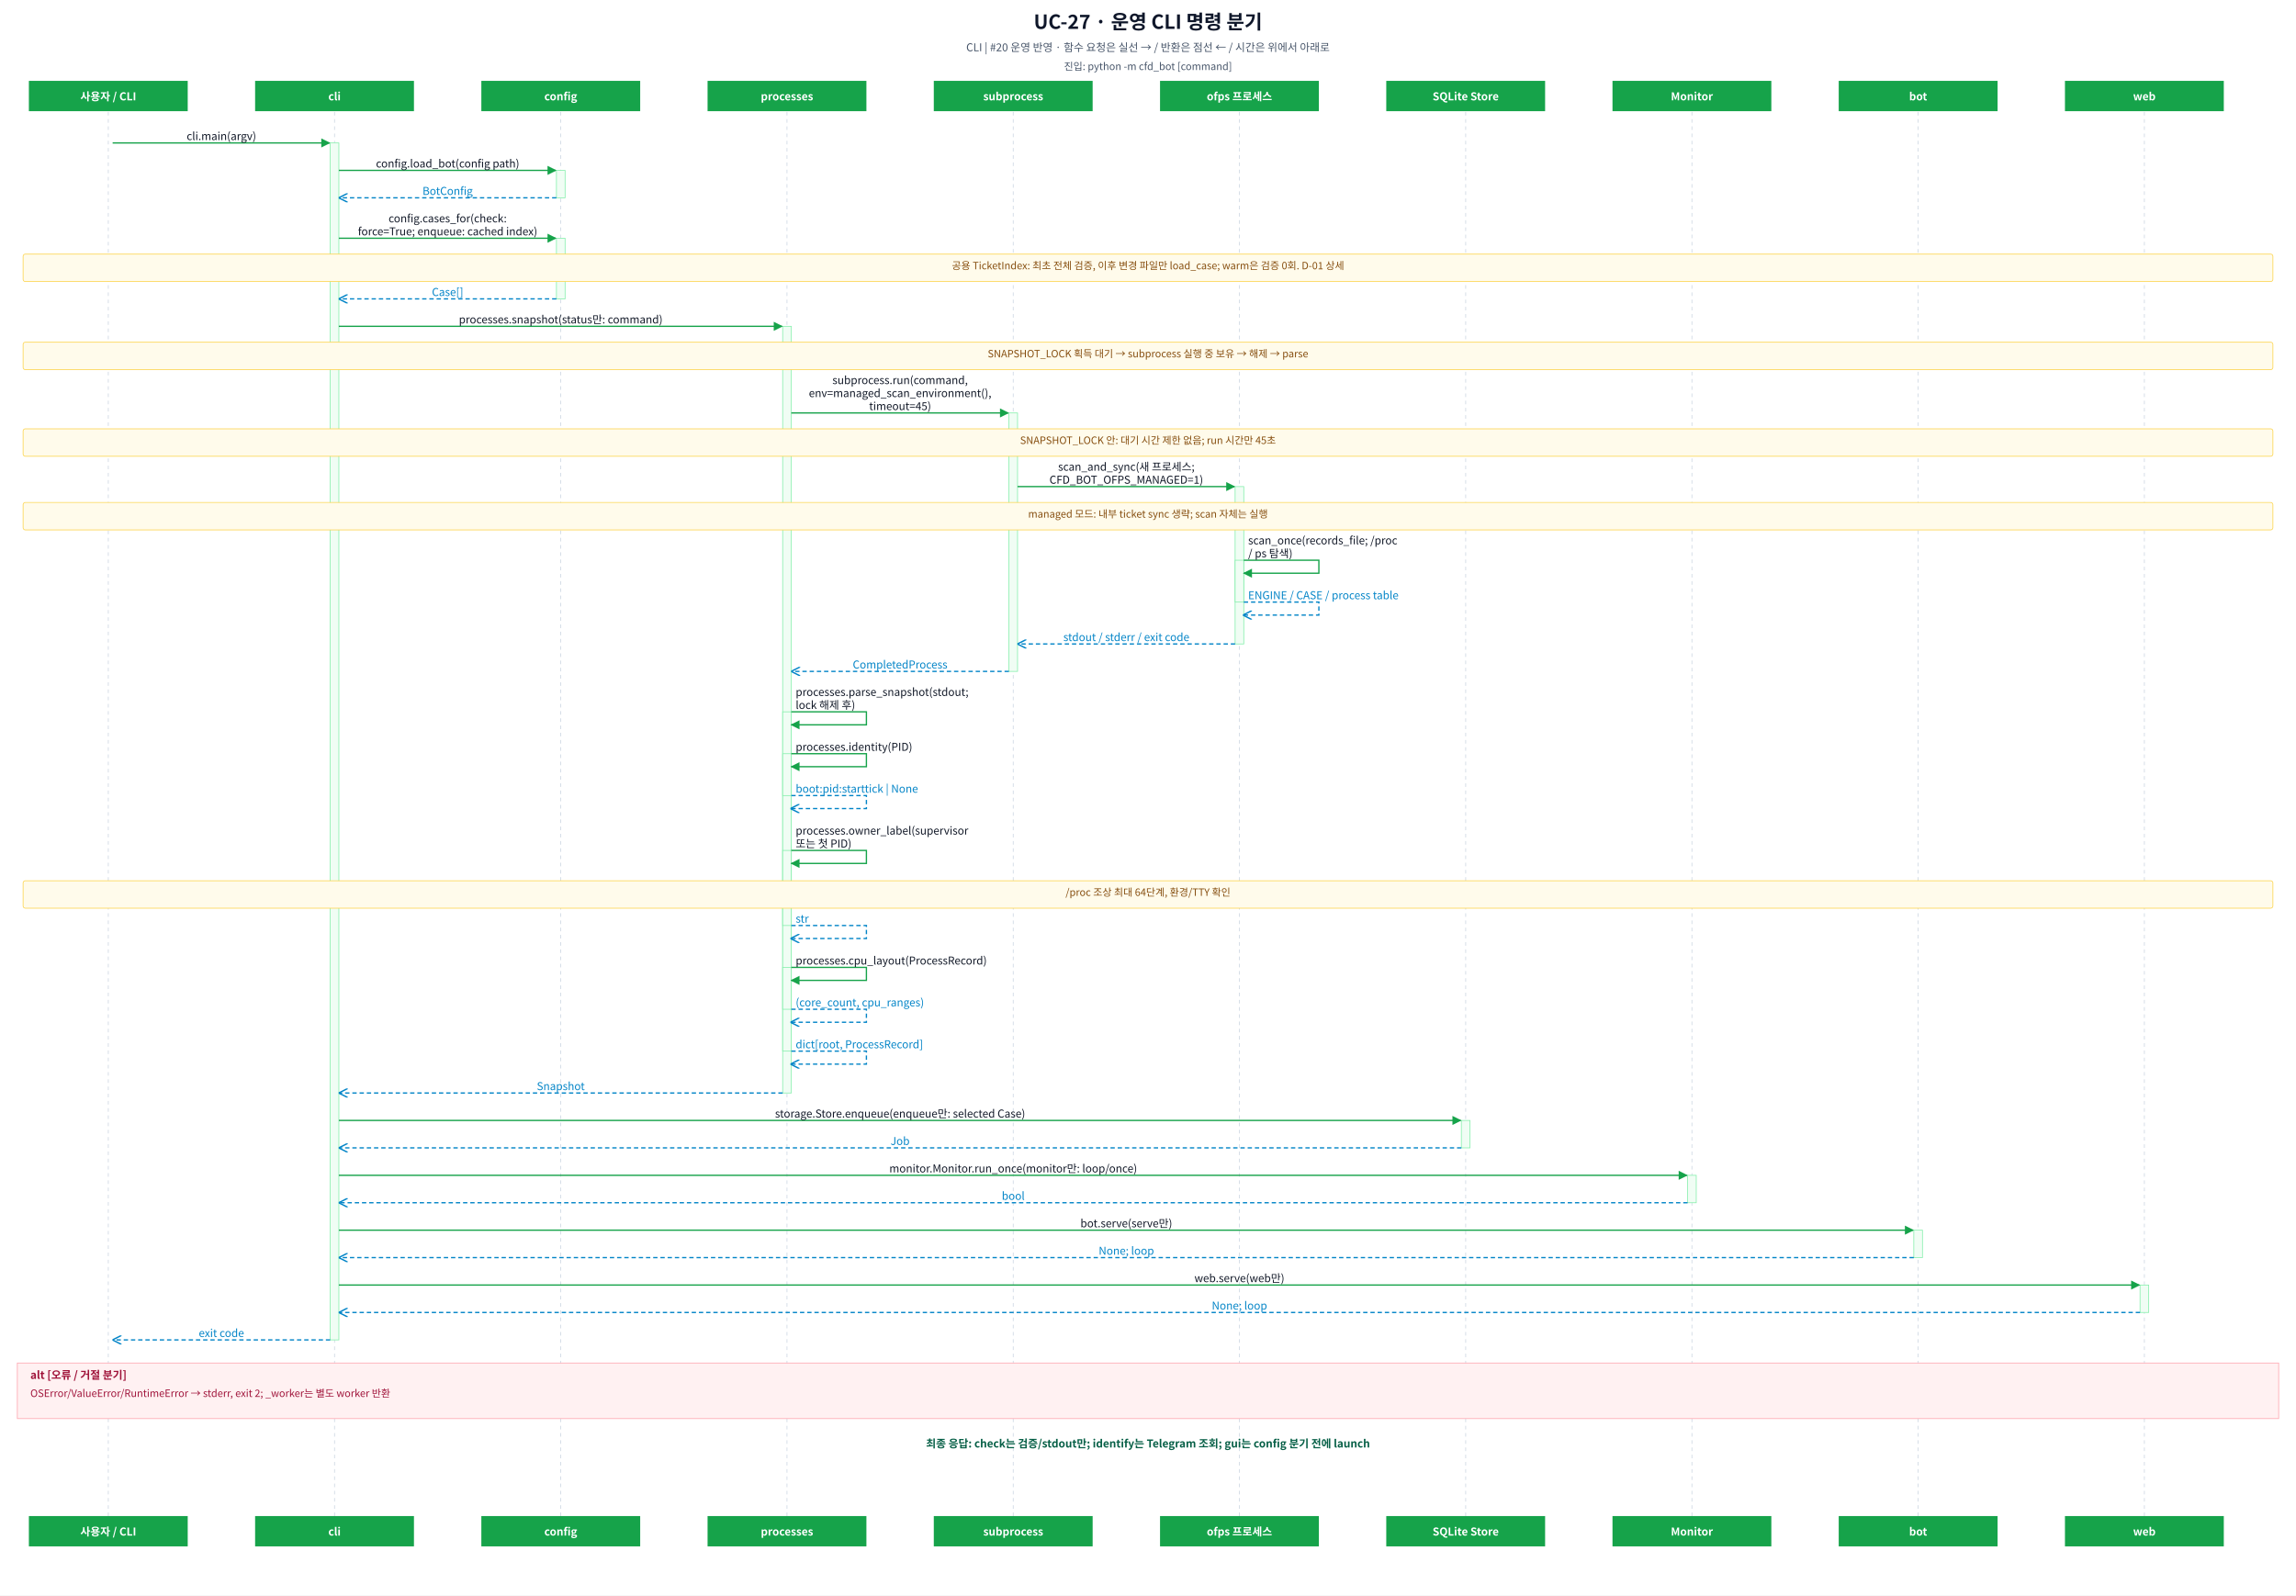
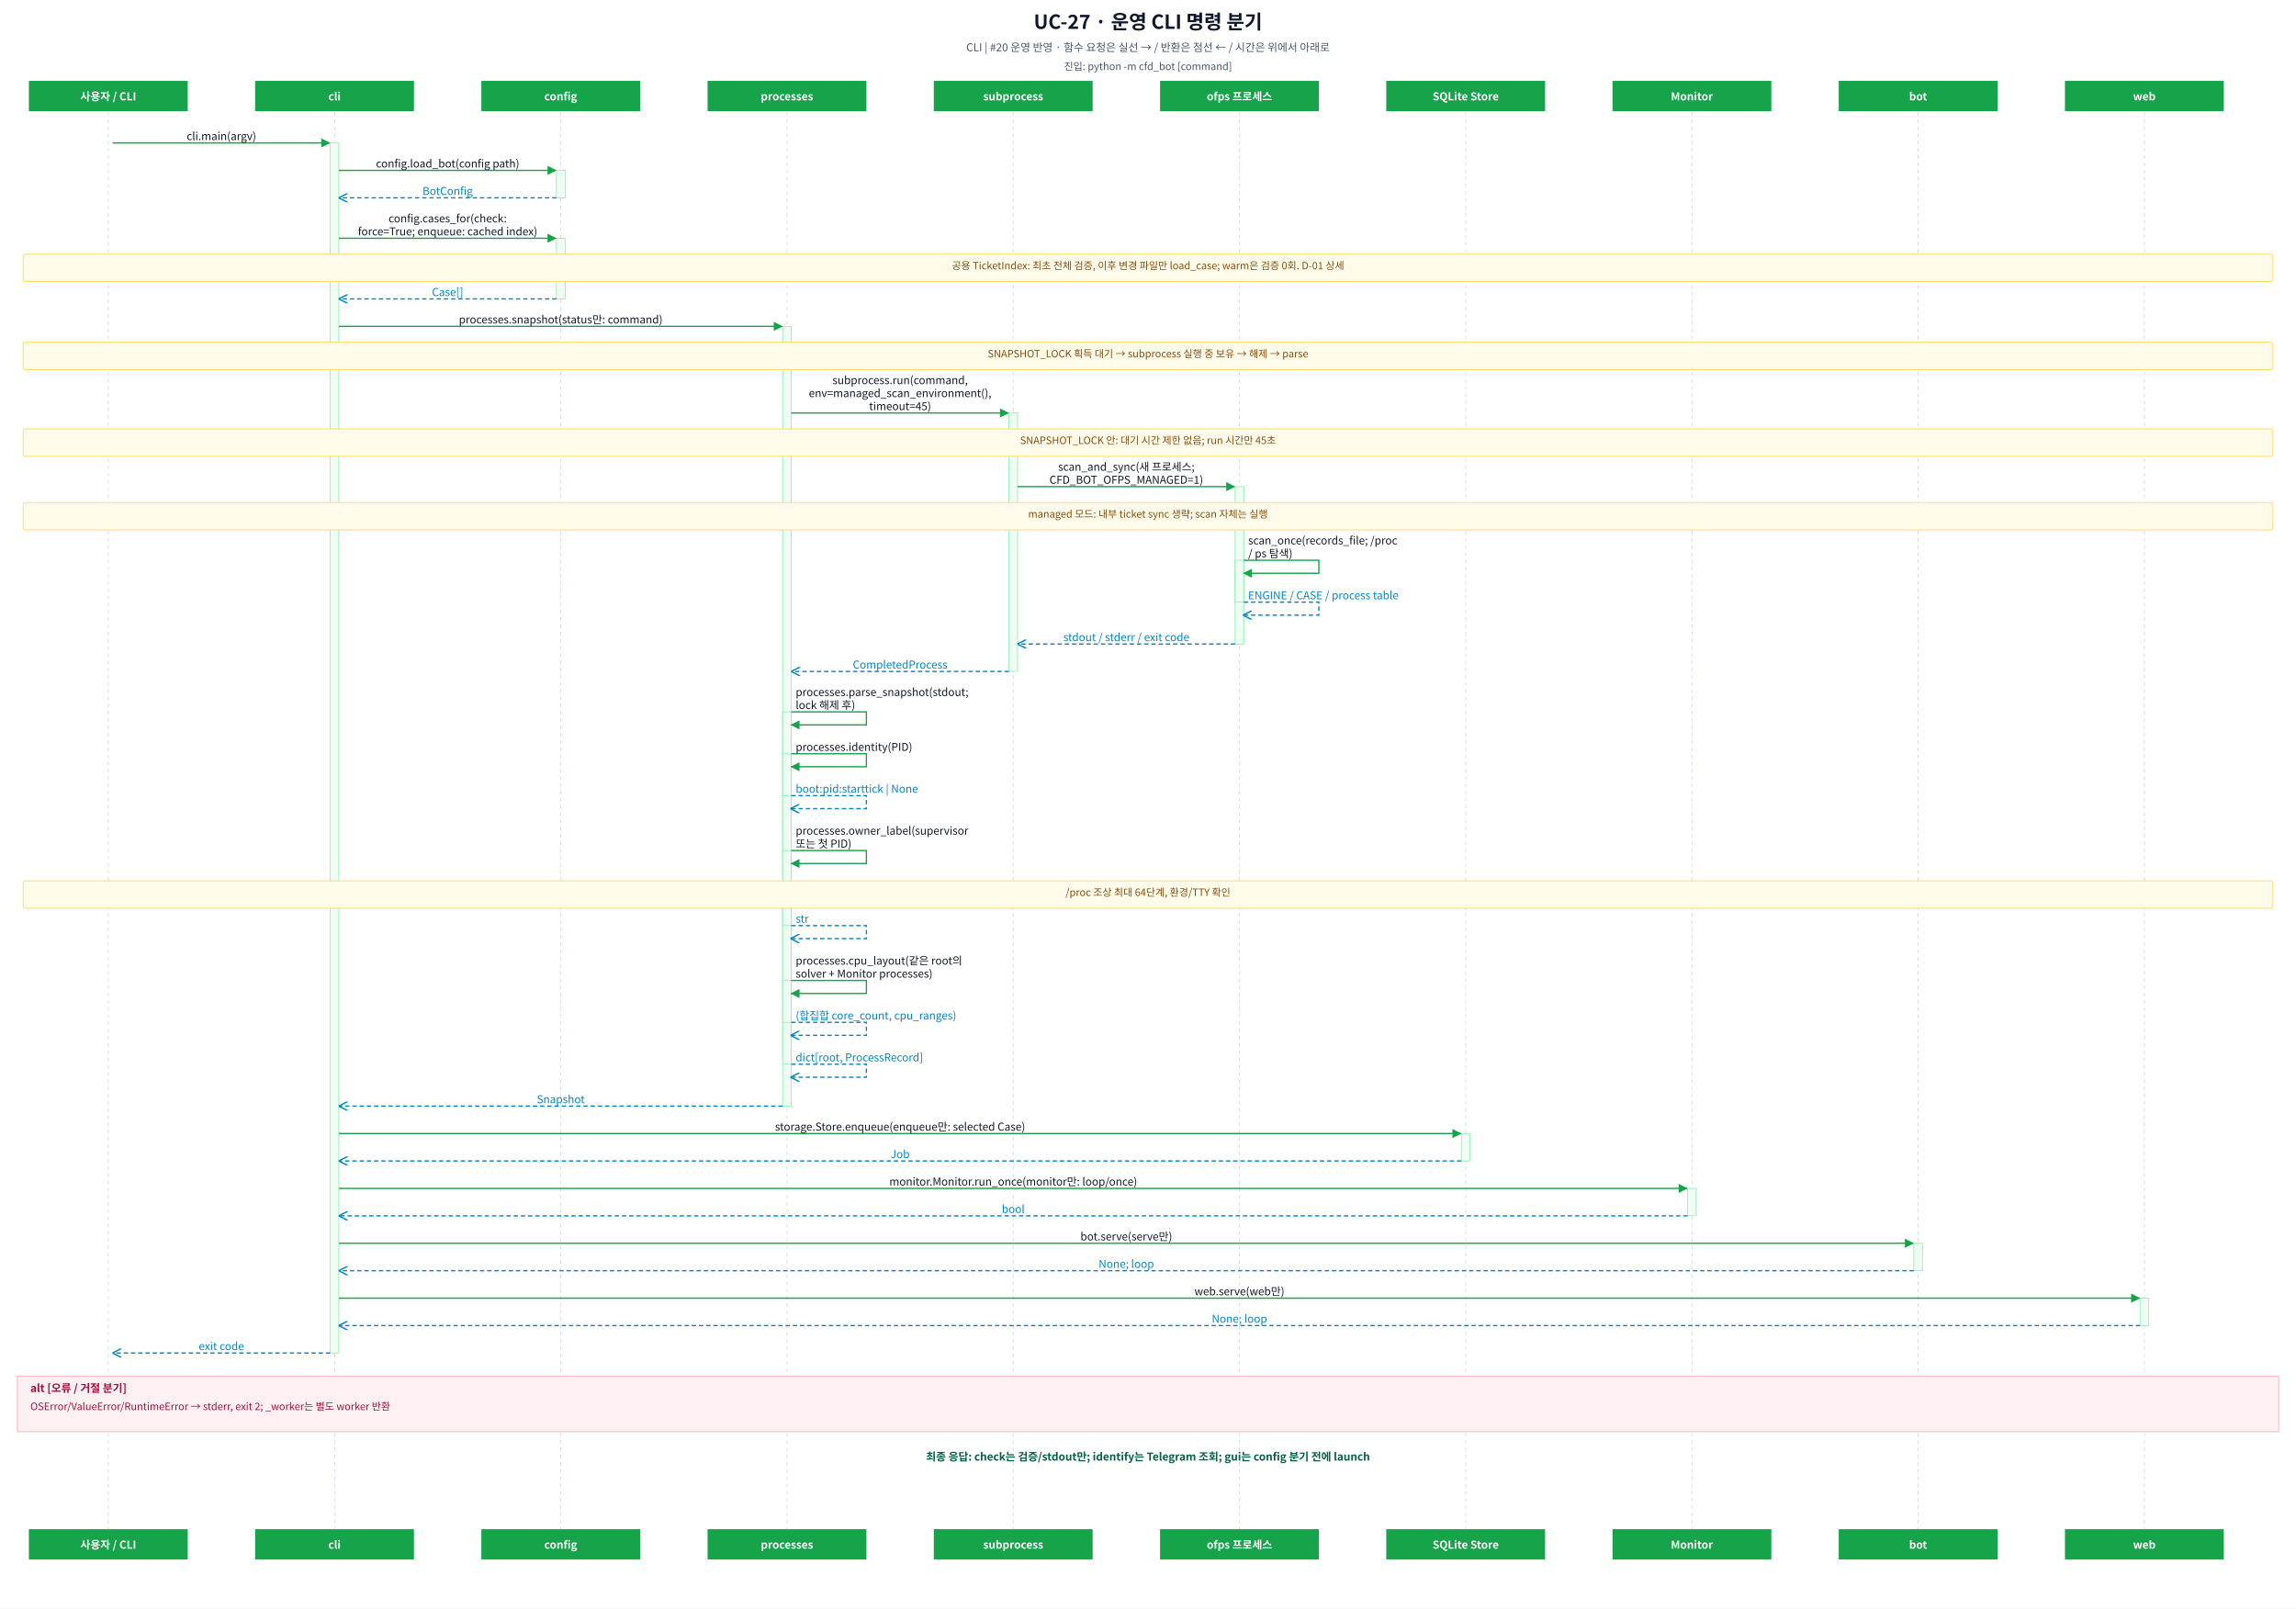
- <svg xmlns="http://www.w3.org/2000/svg" width="3180" height="2210" viewBox="0 0 3180 2210" role="img" aria-label="운영 CLI 명령 분기">
+ <svg xmlns="http://www.w3.org/2000/svg" width="3180" height="2228" viewBox="0 0 3180 2228" role="img" aria-label="운영 CLI 명령 분기">
  <defs>
    <marker id="req" viewBox="0 0 10 10" refX="9" refY="5" markerWidth="7" markerHeight="7" orient="auto-start-reverse">
      <path d="M0 0 L10 5 L0 10 z" fill="#16a34a" />
    </marker>
    <marker id="ret" viewBox="0 0 10 10" refX="9" refY="5" markerWidth="7" markerHeight="7" orient="auto-start-reverse">
      <path d="M0 0 L10 5 L0 10" fill="none" stroke="#0284c7" stroke-width="1.5" />
    </marker>
  </defs>
  <rect width="100%" height="100%" fill="white" />
  <g font-family="Noto Sans CJK KR, sans-serif">
    <text x="1590.0" y="40" text-anchor="middle" font-size="27" fill="#0f172a" font-weight="700">UC-27 · 운영 CLI 명령 분기</text>
    <text x="1590.0" y="71" text-anchor="middle" font-size="15" fill="#475569">CLI | #20 운영 반영 · 함수 요청은 실선 → / 반환은 점선 ← / 시간은 위에서 아래로</text>
    <text x="1590.0" y="97" text-anchor="middle" font-size="14" fill="#475569">진입: python -m cfd_bot [command]</text>
-     <path d="M150.0,155 V2100" stroke="#cbd5e1" stroke-dasharray="5 5" />
+     <path d="M150.0,155 V2118" stroke="#cbd5e1" stroke-dasharray="5 5" />
    <rect x="40.0" y="112" width="220" height="42" fill="#16a34a" />
    <text x="150.0" y="139" text-anchor="middle" font-size="15" fill="white" font-weight="700">사용자 / CLI</text>
-     <rect x="40.0" y="2100" width="220" height="42" fill="#16a34a" />
-     <text x="150.0" y="2127" text-anchor="middle" font-size="15" fill="white" font-weight="700">사용자 / CLI</text>
-     <path d="M463.333,155 V2100" stroke="#cbd5e1" stroke-dasharray="5 5" />
+     <rect x="40.0" y="2118" width="220" height="42" fill="#16a34a" />
+     <text x="150.0" y="2145" text-anchor="middle" font-size="15" fill="white" font-weight="700">사용자 / CLI</text>
+     <path d="M463.333,155 V2118" stroke="#cbd5e1" stroke-dasharray="5 5" />
    <rect x="353.333" y="112" width="220" height="42" fill="#16a34a" />
    <text x="463.333" y="139" text-anchor="middle" font-size="15" fill="white" font-weight="700">cli</text>
-     <rect x="353.333" y="2100" width="220" height="42" fill="#16a34a" />
-     <text x="463.333" y="2127" text-anchor="middle" font-size="15" fill="white" font-weight="700">cli</text>
-     <path d="M776.667,155 V2100" stroke="#cbd5e1" stroke-dasharray="5 5" />
+     <rect x="353.333" y="2118" width="220" height="42" fill="#16a34a" />
+     <text x="463.333" y="2145" text-anchor="middle" font-size="15" fill="white" font-weight="700">cli</text>
+     <path d="M776.667,155 V2118" stroke="#cbd5e1" stroke-dasharray="5 5" />
    <rect x="666.667" y="112" width="220" height="42" fill="#16a34a" />
    <text x="776.667" y="139" text-anchor="middle" font-size="15" fill="white" font-weight="700">config</text>
-     <rect x="666.667" y="2100" width="220" height="42" fill="#16a34a" />
-     <text x="776.667" y="2127" text-anchor="middle" font-size="15" fill="white" font-weight="700">config</text>
-     <path d="M1090.0,155 V2100" stroke="#cbd5e1" stroke-dasharray="5 5" />
+     <rect x="666.667" y="2118" width="220" height="42" fill="#16a34a" />
+     <text x="776.667" y="2145" text-anchor="middle" font-size="15" fill="white" font-weight="700">config</text>
+     <path d="M1090.0,155 V2118" stroke="#cbd5e1" stroke-dasharray="5 5" />
    <rect x="980.0" y="112" width="220" height="42" fill="#16a34a" />
    <text x="1090.0" y="139" text-anchor="middle" font-size="15" fill="white" font-weight="700">processes</text>
-     <rect x="980.0" y="2100" width="220" height="42" fill="#16a34a" />
-     <text x="1090.0" y="2127" text-anchor="middle" font-size="15" fill="white" font-weight="700">processes</text>
-     <path d="M1403.333,155 V2100" stroke="#cbd5e1" stroke-dasharray="5 5" />
+     <rect x="980.0" y="2118" width="220" height="42" fill="#16a34a" />
+     <text x="1090.0" y="2145" text-anchor="middle" font-size="15" fill="white" font-weight="700">processes</text>
+     <path d="M1403.333,155 V2118" stroke="#cbd5e1" stroke-dasharray="5 5" />
    <rect x="1293.333" y="112" width="220" height="42" fill="#16a34a" />
    <text x="1403.333" y="139" text-anchor="middle" font-size="15" fill="white" font-weight="700">subprocess</text>
-     <rect x="1293.333" y="2100" width="220" height="42" fill="#16a34a" />
-     <text x="1403.333" y="2127" text-anchor="middle" font-size="15" fill="white" font-weight="700">subprocess</text>
-     <path d="M1716.667,155 V2100" stroke="#cbd5e1" stroke-dasharray="5 5" />
+     <rect x="1293.333" y="2118" width="220" height="42" fill="#16a34a" />
+     <text x="1403.333" y="2145" text-anchor="middle" font-size="15" fill="white" font-weight="700">subprocess</text>
+     <path d="M1716.667,155 V2118" stroke="#cbd5e1" stroke-dasharray="5 5" />
    <rect x="1606.667" y="112" width="220" height="42" fill="#16a34a" />
    <text x="1716.667" y="139" text-anchor="middle" font-size="15" fill="white" font-weight="700">ofps 프로세스</text>
-     <rect x="1606.667" y="2100" width="220" height="42" fill="#16a34a" />
-     <text x="1716.667" y="2127" text-anchor="middle" font-size="15" fill="white" font-weight="700">ofps 프로세스</text>
-     <path d="M2030.0,155 V2100" stroke="#cbd5e1" stroke-dasharray="5 5" />
+     <rect x="1606.667" y="2118" width="220" height="42" fill="#16a34a" />
+     <text x="1716.667" y="2145" text-anchor="middle" font-size="15" fill="white" font-weight="700">ofps 프로세스</text>
+     <path d="M2030.0,155 V2118" stroke="#cbd5e1" stroke-dasharray="5 5" />
    <rect x="1920.0" y="112" width="220" height="42" fill="#16a34a" />
    <text x="2030.0" y="139" text-anchor="middle" font-size="15" fill="white" font-weight="700">SQLite Store</text>
-     <rect x="1920.0" y="2100" width="220" height="42" fill="#16a34a" />
-     <text x="2030.0" y="2127" text-anchor="middle" font-size="15" fill="white" font-weight="700">SQLite Store</text>
-     <path d="M2343.333,155 V2100" stroke="#cbd5e1" stroke-dasharray="5 5" />
+     <rect x="1920.0" y="2118" width="220" height="42" fill="#16a34a" />
+     <text x="2030.0" y="2145" text-anchor="middle" font-size="15" fill="white" font-weight="700">SQLite Store</text>
+     <path d="M2343.333,155 V2118" stroke="#cbd5e1" stroke-dasharray="5 5" />
    <rect x="2233.333" y="112" width="220" height="42" fill="#16a34a" />
    <text x="2343.333" y="139" text-anchor="middle" font-size="15" fill="white" font-weight="700">Monitor</text>
-     <rect x="2233.333" y="2100" width="220" height="42" fill="#16a34a" />
-     <text x="2343.333" y="2127" text-anchor="middle" font-size="15" fill="white" font-weight="700">Monitor</text>
-     <path d="M2656.667,155 V2100" stroke="#cbd5e1" stroke-dasharray="5 5" />
+     <rect x="2233.333" y="2118" width="220" height="42" fill="#16a34a" />
+     <text x="2343.333" y="2145" text-anchor="middle" font-size="15" fill="white" font-weight="700">Monitor</text>
+     <path d="M2656.667,155 V2118" stroke="#cbd5e1" stroke-dasharray="5 5" />
    <rect x="2546.667" y="112" width="220" height="42" fill="#16a34a" />
    <text x="2656.667" y="139" text-anchor="middle" font-size="15" fill="white" font-weight="700">bot</text>
-     <rect x="2546.667" y="2100" width="220" height="42" fill="#16a34a" />
-     <text x="2656.667" y="2127" text-anchor="middle" font-size="15" fill="white" font-weight="700">bot</text>
-     <path d="M2970.0,155 V2100" stroke="#cbd5e1" stroke-dasharray="5 5" />
+     <rect x="2546.667" y="2118" width="220" height="42" fill="#16a34a" />
+     <text x="2656.667" y="2145" text-anchor="middle" font-size="15" fill="white" font-weight="700">bot</text>
+     <path d="M2970.0,155 V2118" stroke="#cbd5e1" stroke-dasharray="5 5" />
    <rect x="2860.0" y="112" width="220" height="42" fill="#16a34a" />
    <text x="2970.0" y="139" text-anchor="middle" font-size="15" fill="white" font-weight="700">web</text>
-     <rect x="2860.0" y="2100" width="220" height="42" fill="#16a34a" />
-     <text x="2970.0" y="2127" text-anchor="middle" font-size="15" fill="white" font-weight="700">web</text>
-     <rect x="457.333" y="198" width="12" height="1658" fill="#f0fdf4" stroke="#86efac" />
-     <rect x="1084.0" y="452" width="12" height="1062" fill="#f0fdf4" stroke="#86efac" />
-     <rect x="1084.0" y="986" width="12" height="470" fill="#f0fdf4" stroke="#86efac" />
+     <rect x="2860.0" y="2118" width="220" height="42" fill="#16a34a" />
+     <text x="2970.0" y="2145" text-anchor="middle" font-size="15" fill="white" font-weight="700">web</text>
+     <rect x="457.333" y="198" width="12" height="1676" fill="#f0fdf4" stroke="#86efac" />
+     <rect x="1084.0" y="452" width="12" height="1080" fill="#f0fdf4" stroke="#86efac" />
+     <rect x="1084.0" y="986" width="12" height="488" fill="#f0fdf4" stroke="#86efac" />
    <rect x="1397.333" y="572" width="12" height="358" fill="#f0fdf4" stroke="#86efac" />
    <rect x="1710.667" y="674" width="12" height="218" fill="#f0fdf4" stroke="#86efac" />
    <rect x="1084.0" y="1178" width="12" height="104" fill="#f0fdf4" stroke="#86efac" />
    <rect x="770.667" y="330" width="12" height="84" fill="#f0fdf4" stroke="#86efac" />
    <rect x="1710.667" y="776" width="12" height="58" fill="#f0fdf4" stroke="#86efac" />
    <rect x="1084.0" y="1044" width="12" height="58" fill="#f0fdf4" stroke="#86efac" />
-     <rect x="1084.0" y="1340" width="12" height="58" fill="#f0fdf4" stroke="#86efac" />
+     <rect x="1084.0" y="1358" width="12" height="58" fill="#f0fdf4" stroke="#86efac" />
    <rect x="770.667" y="236" width="12" height="38" fill="#f0fdf4" stroke="#86efac" />
-     <rect x="2024.0" y="1552" width="12" height="38" fill="#f0fdf4" stroke="#86efac" />
-     <rect x="2337.333" y="1628" width="12" height="38" fill="#f0fdf4" stroke="#86efac" />
-     <rect x="2650.667" y="1704" width="12" height="38" fill="#f0fdf4" stroke="#86efac" />
-     <rect x="2964.0" y="1780" width="12" height="38" fill="#f0fdf4" stroke="#86efac" />
+     <rect x="2024.0" y="1570" width="12" height="38" fill="#f0fdf4" stroke="#86efac" />
+     <rect x="2337.333" y="1646" width="12" height="38" fill="#f0fdf4" stroke="#86efac" />
+     <rect x="2650.667" y="1722" width="12" height="38" fill="#f0fdf4" stroke="#86efac" />
+     <rect x="2964.0" y="1798" width="12" height="38" fill="#f0fdf4" stroke="#86efac" />
    <path d="M156.0,198 H456.333" fill="none" stroke="#16a34a" stroke-width="1.8" marker-end="url(#req)" />
    <text x="306.667" y="194" text-anchor="middle" font-size="15" fill="#111827">cli.main(argv)</text>
    <path d="M469.333,236 H769.667" fill="none" stroke="#16a34a" stroke-width="1.8" marker-end="url(#req)" />
    <text x="620.0" y="232" text-anchor="middle" font-size="15" fill="#111827">config.load_bot(config path)</text>
    <path d="M770.667,274 H470.333" fill="none" stroke="#0284c7" stroke-width="1.8" stroke-dasharray="6 4" marker-end="url(#ret)" />
    <text x="620.0" y="270" text-anchor="middle" font-size="15" fill="#0284c7">BotConfig</text>
    <path d="M469.333,330 H769.667" fill="none" stroke="#16a34a" stroke-width="1.8" marker-end="url(#req)" />
    <a href="D-01.svg" target="_blank">
      <text x="620.0" y="308" text-anchor="middle" font-size="15" fill="#111827">config.cases_for(check:</text>
      <text x="620.0" y="326" text-anchor="middle" font-size="15" fill="#111827">force=True; enqueue: cached index)</text>
    </a>
    <rect x="32" y="352" width="3116" height="38" rx="3" fill="#fffbeb" stroke="#fcd34d" />
    <text x="1590.0" y="373" text-anchor="middle" font-size="14" fill="#854d0e">공용 TicketIndex: 최초 전체 검증, 이후 변경 파일만 load_case; warm은 검증 0회. D-01 상세</text>
    <path d="M770.667,414 H470.333" fill="none" stroke="#0284c7" stroke-width="1.8" stroke-dasharray="6 4" marker-end="url(#ret)" />
    <text x="620.0" y="410" text-anchor="middle" font-size="15" fill="#0284c7">Case[]</text>
    <path d="M469.333,452 H1083.0" fill="none" stroke="#16a34a" stroke-width="1.8" marker-end="url(#req)" />
    <a href="D-04.svg" target="_blank">
      <text x="776.667" y="448" text-anchor="middle" font-size="15" fill="#111827">processes.snapshot(status만: command)</text>
    </a>
    <rect x="32" y="474" width="3116" height="38" rx="3" fill="#fffbeb" stroke="#fcd34d" />
    <text x="1590.0" y="495" text-anchor="middle" font-size="14" fill="#854d0e">SNAPSHOT_LOCK 획득 대기 → subprocess 실행 중 보유 → 해제 → parse</text>
    <path d="M1096.0,572 H1396.333" fill="none" stroke="#16a34a" stroke-width="1.8" marker-end="url(#req)" />
    <text x="1246.667" y="532" text-anchor="middle" font-size="15" fill="#111827">subprocess.run(command,</text>
    <text x="1246.667" y="550" text-anchor="middle" font-size="15" fill="#111827">env=managed_scan_environment(),</text>
    <text x="1246.667" y="568" text-anchor="middle" font-size="15" fill="#111827">timeout=45)</text>
    <rect x="32" y="594" width="3116" height="38" rx="3" fill="#fffbeb" stroke="#fcd34d" />
    <text x="1590.0" y="615" text-anchor="middle" font-size="14" fill="#854d0e">SNAPSHOT_LOCK 안: 대기 시간 제한 없음; run 시간만 45초</text>
    <path d="M1409.333,674 H1709.667" fill="none" stroke="#16a34a" stroke-width="1.8" marker-end="url(#req)" />
    <text x="1560.0" y="652" text-anchor="middle" font-size="15" fill="#111827">scan_and_sync(새 프로세스;</text>
    <text x="1560.0" y="670" text-anchor="middle" font-size="15" fill="#111827">CFD_BOT_OFPS_MANAGED=1)</text>
    <rect x="32" y="696" width="3116" height="38" rx="3" fill="#fffbeb" stroke="#fcd34d" />
    <text x="1590.0" y="717" text-anchor="middle" font-size="14" fill="#854d0e">managed 모드: 내부 ticket sync 생략; scan 자체는 실행</text>
    <path d="M1722.667,776 H1826.667 V794 H1722.667" fill="none" stroke="#16a34a" stroke-width="1.8" marker-end="url(#req)" />
    <text x="1728.667" y="754" text-anchor="start" font-size="15" fill="#111827">scan_once(records_file; /proc</text>
    <text x="1728.667" y="772" text-anchor="start" font-size="15" fill="#111827">/ ps 탐색)</text>
    <path d="M1722.667,834 H1826.667 V852 H1722.667" fill="none" stroke="#0284c7" stroke-width="1.8" stroke-dasharray="6 4" marker-end="url(#ret)" />
    <text x="1728.667" y="830" text-anchor="start" font-size="15" fill="#0284c7">ENGINE / CASE / process table</text>
    <path d="M1710.667,892 H1410.333" fill="none" stroke="#0284c7" stroke-width="1.8" stroke-dasharray="6 4" marker-end="url(#ret)" />
    <text x="1560.0" y="888" text-anchor="middle" font-size="15" fill="#0284c7">stdout / stderr / exit code</text>
    <path d="M1397.333,930 H1097.0" fill="none" stroke="#0284c7" stroke-width="1.8" stroke-dasharray="6 4" marker-end="url(#ret)" />
    <text x="1246.667" y="926" text-anchor="middle" font-size="15" fill="#0284c7">CompletedProcess</text>
    <path d="M1096.0,986 H1200.0 V1004 H1096.0" fill="none" stroke="#16a34a" stroke-width="1.8" marker-end="url(#req)" />
    <text x="1102.0" y="964" text-anchor="start" font-size="15" fill="#111827">processes.parse_snapshot(stdout;</text>
    <text x="1102.0" y="982" text-anchor="start" font-size="15" fill="#111827">lock 해제 후)</text>
    <path d="M1096.0,1044 H1200.0 V1062 H1096.0" fill="none" stroke="#16a34a" stroke-width="1.8" marker-end="url(#req)" />
    <text x="1102.0" y="1040" text-anchor="start" font-size="15" fill="#111827">processes.identity(PID)</text>
    <path d="M1096.0,1102 H1200.0 V1120 H1096.0" fill="none" stroke="#0284c7" stroke-width="1.8" stroke-dasharray="6 4" marker-end="url(#ret)" />
    <text x="1102.0" y="1098" text-anchor="start" font-size="15" fill="#0284c7">boot:pid:starttick | None</text>
    <path d="M1096.0,1178 H1200.0 V1196 H1096.0" fill="none" stroke="#16a34a" stroke-width="1.8" marker-end="url(#req)" />
    <text x="1102.0" y="1156" text-anchor="start" font-size="15" fill="#111827">processes.owner_label(supervisor</text>
    <text x="1102.0" y="1174" text-anchor="start" font-size="15" fill="#111827">또는 첫 PID)</text>
    <rect x="32" y="1220" width="3116" height="38" rx="3" fill="#fffbeb" stroke="#fcd34d" />
    <text x="1590.0" y="1241" text-anchor="middle" font-size="14" fill="#854d0e">/proc 조상 최대 64단계, 환경/TTY 확인</text>
    <path d="M1096.0,1282 H1200.0 V1300 H1096.0" fill="none" stroke="#0284c7" stroke-width="1.8" stroke-dasharray="6 4" marker-end="url(#ret)" />
    <text x="1102.0" y="1278" text-anchor="start" font-size="15" fill="#0284c7">str</text>
-     <path d="M1096.0,1340 H1200.0 V1358 H1096.0" fill="none" stroke="#16a34a" stroke-width="1.8" marker-end="url(#req)" />
-     <text x="1102.0" y="1336" text-anchor="start" font-size="15" fill="#111827">processes.cpu_layout(ProcessRecord)</text>
-     <path d="M1096.0,1398 H1200.0 V1416 H1096.0" fill="none" stroke="#0284c7" stroke-width="1.8" stroke-dasharray="6 4" marker-end="url(#ret)" />
-     <text x="1102.0" y="1394" text-anchor="start" font-size="15" fill="#0284c7">(core_count, cpu_ranges)</text>
-     <path d="M1096.0,1456 H1200.0 V1474 H1096.0" fill="none" stroke="#0284c7" stroke-width="1.8" stroke-dasharray="6 4" marker-end="url(#ret)" />
-     <text x="1102.0" y="1452" text-anchor="start" font-size="15" fill="#0284c7">dict[root, ProcessRecord]</text>
-     <path d="M1084.0,1514 H470.333" fill="none" stroke="#0284c7" stroke-width="1.8" stroke-dasharray="6 4" marker-end="url(#ret)" />
-     <text x="776.667" y="1510" text-anchor="middle" font-size="15" fill="#0284c7">Snapshot</text>
-     <path d="M469.333,1552 H2023.0" fill="none" stroke="#16a34a" stroke-width="1.8" marker-end="url(#req)" />
-     <text x="1246.667" y="1548" text-anchor="middle" font-size="15" fill="#111827">storage.Store.enqueue(enqueue만: selected Case)</text>
-     <path d="M2024.0,1590 H470.333" fill="none" stroke="#0284c7" stroke-width="1.8" stroke-dasharray="6 4" marker-end="url(#ret)" />
-     <text x="1246.667" y="1586" text-anchor="middle" font-size="15" fill="#0284c7">Job</text>
-     <path d="M469.333,1628 H2336.333" fill="none" stroke="#16a34a" stroke-width="1.8" marker-end="url(#req)" />
-     <text x="1403.333" y="1624" text-anchor="middle" font-size="15" fill="#111827">monitor.Monitor.run_once(monitor만: loop/once)</text>
-     <path d="M2337.333,1666 H470.333" fill="none" stroke="#0284c7" stroke-width="1.8" stroke-dasharray="6 4" marker-end="url(#ret)" />
-     <text x="1403.333" y="1662" text-anchor="middle" font-size="15" fill="#0284c7">bool</text>
-     <path d="M469.333,1704 H2649.667" fill="none" stroke="#16a34a" stroke-width="1.8" marker-end="url(#req)" />
-     <text x="1560.0" y="1700" text-anchor="middle" font-size="15" fill="#111827">bot.serve(serve만)</text>
-     <path d="M2650.667,1742 H470.333" fill="none" stroke="#0284c7" stroke-width="1.8" stroke-dasharray="6 4" marker-end="url(#ret)" />
-     <text x="1560.0" y="1738" text-anchor="middle" font-size="15" fill="#0284c7">None; loop</text>
-     <path d="M469.333,1780 H2963.0" fill="none" stroke="#16a34a" stroke-width="1.8" marker-end="url(#req)" />
-     <text x="1716.667" y="1776" text-anchor="middle" font-size="15" fill="#111827">web.serve(web만)</text>
-     <path d="M2964.0,1818 H470.333" fill="none" stroke="#0284c7" stroke-width="1.8" stroke-dasharray="6 4" marker-end="url(#ret)" />
-     <text x="1716.667" y="1814" text-anchor="middle" font-size="15" fill="#0284c7">None; loop</text>
-     <path d="M457.333,1856 H157.0" fill="none" stroke="#0284c7" stroke-width="1.8" stroke-dasharray="6 4" marker-end="url(#ret)" />
-     <text x="306.667" y="1852" text-anchor="middle" font-size="15" fill="#0284c7">exit code</text>
-     <rect x="24" y="1888" width="3132" height="77" fill="#fff1f2" stroke="#fda4af" />
-     <text x="42" y="1910" text-anchor="start" font-size="15" fill="#9f1239" font-weight="700">alt [오류 / 거절 분기]</text>
-     <text x="42" y="1935" text-anchor="start" font-size="14" fill="#9f1239">OSError/ValueError/RuntimeError → stderr, exit 2; _worker는 별도 worker 반환</text>
-     <text x="1590.0" y="2005" text-anchor="middle" font-size="15" fill="#065f46" font-weight="700">최종 응답: check는 검증/stdout만; identify는 Telegram 조회; gui는 config 분기 전에 launch</text>
+     <path d="M1096.0,1358 H1200.0 V1376 H1096.0" fill="none" stroke="#16a34a" stroke-width="1.8" marker-end="url(#req)" />
+     <text x="1102.0" y="1336" text-anchor="start" font-size="15" fill="#111827">processes.cpu_layout(같은 root의</text>
+     <text x="1102.0" y="1354" text-anchor="start" font-size="15" fill="#111827">solver + Monitor processes)</text>
+     <path d="M1096.0,1416 H1200.0 V1434 H1096.0" fill="none" stroke="#0284c7" stroke-width="1.8" stroke-dasharray="6 4" marker-end="url(#ret)" />
+     <text x="1102.0" y="1412" text-anchor="start" font-size="15" fill="#0284c7">(합집합 core_count, cpu_ranges)</text>
+     <path d="M1096.0,1474 H1200.0 V1492 H1096.0" fill="none" stroke="#0284c7" stroke-width="1.8" stroke-dasharray="6 4" marker-end="url(#ret)" />
+     <text x="1102.0" y="1470" text-anchor="start" font-size="15" fill="#0284c7">dict[root, ProcessRecord]</text>
+     <path d="M1084.0,1532 H470.333" fill="none" stroke="#0284c7" stroke-width="1.8" stroke-dasharray="6 4" marker-end="url(#ret)" />
+     <text x="776.667" y="1528" text-anchor="middle" font-size="15" fill="#0284c7">Snapshot</text>
+     <path d="M469.333,1570 H2023.0" fill="none" stroke="#16a34a" stroke-width="1.8" marker-end="url(#req)" />
+     <text x="1246.667" y="1566" text-anchor="middle" font-size="15" fill="#111827">storage.Store.enqueue(enqueue만: selected Case)</text>
+     <path d="M2024.0,1608 H470.333" fill="none" stroke="#0284c7" stroke-width="1.8" stroke-dasharray="6 4" marker-end="url(#ret)" />
+     <text x="1246.667" y="1604" text-anchor="middle" font-size="15" fill="#0284c7">Job</text>
+     <path d="M469.333,1646 H2336.333" fill="none" stroke="#16a34a" stroke-width="1.8" marker-end="url(#req)" />
+     <text x="1403.333" y="1642" text-anchor="middle" font-size="15" fill="#111827">monitor.Monitor.run_once(monitor만: loop/once)</text>
+     <path d="M2337.333,1684 H470.333" fill="none" stroke="#0284c7" stroke-width="1.8" stroke-dasharray="6 4" marker-end="url(#ret)" />
+     <text x="1403.333" y="1680" text-anchor="middle" font-size="15" fill="#0284c7">bool</text>
+     <path d="M469.333,1722 H2649.667" fill="none" stroke="#16a34a" stroke-width="1.8" marker-end="url(#req)" />
+     <text x="1560.0" y="1718" text-anchor="middle" font-size="15" fill="#111827">bot.serve(serve만)</text>
+     <path d="M2650.667,1760 H470.333" fill="none" stroke="#0284c7" stroke-width="1.8" stroke-dasharray="6 4" marker-end="url(#ret)" />
+     <text x="1560.0" y="1756" text-anchor="middle" font-size="15" fill="#0284c7">None; loop</text>
+     <path d="M469.333,1798 H2963.0" fill="none" stroke="#16a34a" stroke-width="1.8" marker-end="url(#req)" />
+     <text x="1716.667" y="1794" text-anchor="middle" font-size="15" fill="#111827">web.serve(web만)</text>
+     <path d="M2964.0,1836 H470.333" fill="none" stroke="#0284c7" stroke-width="1.8" stroke-dasharray="6 4" marker-end="url(#ret)" />
+     <text x="1716.667" y="1832" text-anchor="middle" font-size="15" fill="#0284c7">None; loop</text>
+     <path d="M457.333,1874 H157.0" fill="none" stroke="#0284c7" stroke-width="1.8" stroke-dasharray="6 4" marker-end="url(#ret)" />
+     <text x="306.667" y="1870" text-anchor="middle" font-size="15" fill="#0284c7">exit code</text>
+     <rect x="24" y="1906" width="3132" height="77" fill="#fff1f2" stroke="#fda4af" />
+     <text x="42" y="1928" text-anchor="start" font-size="15" fill="#9f1239" font-weight="700">alt [오류 / 거절 분기]</text>
+     <text x="42" y="1953" text-anchor="start" font-size="14" fill="#9f1239">OSError/ValueError/RuntimeError → stderr, exit 2; _worker는 별도 worker 반환</text>
+     <text x="1590.0" y="2023" text-anchor="middle" font-size="15" fill="#065f46" font-weight="700">최종 응답: check는 검증/stdout만; identify는 Telegram 조회; gui는 config 분기 전에 launch</text>
  </g>
</svg>
